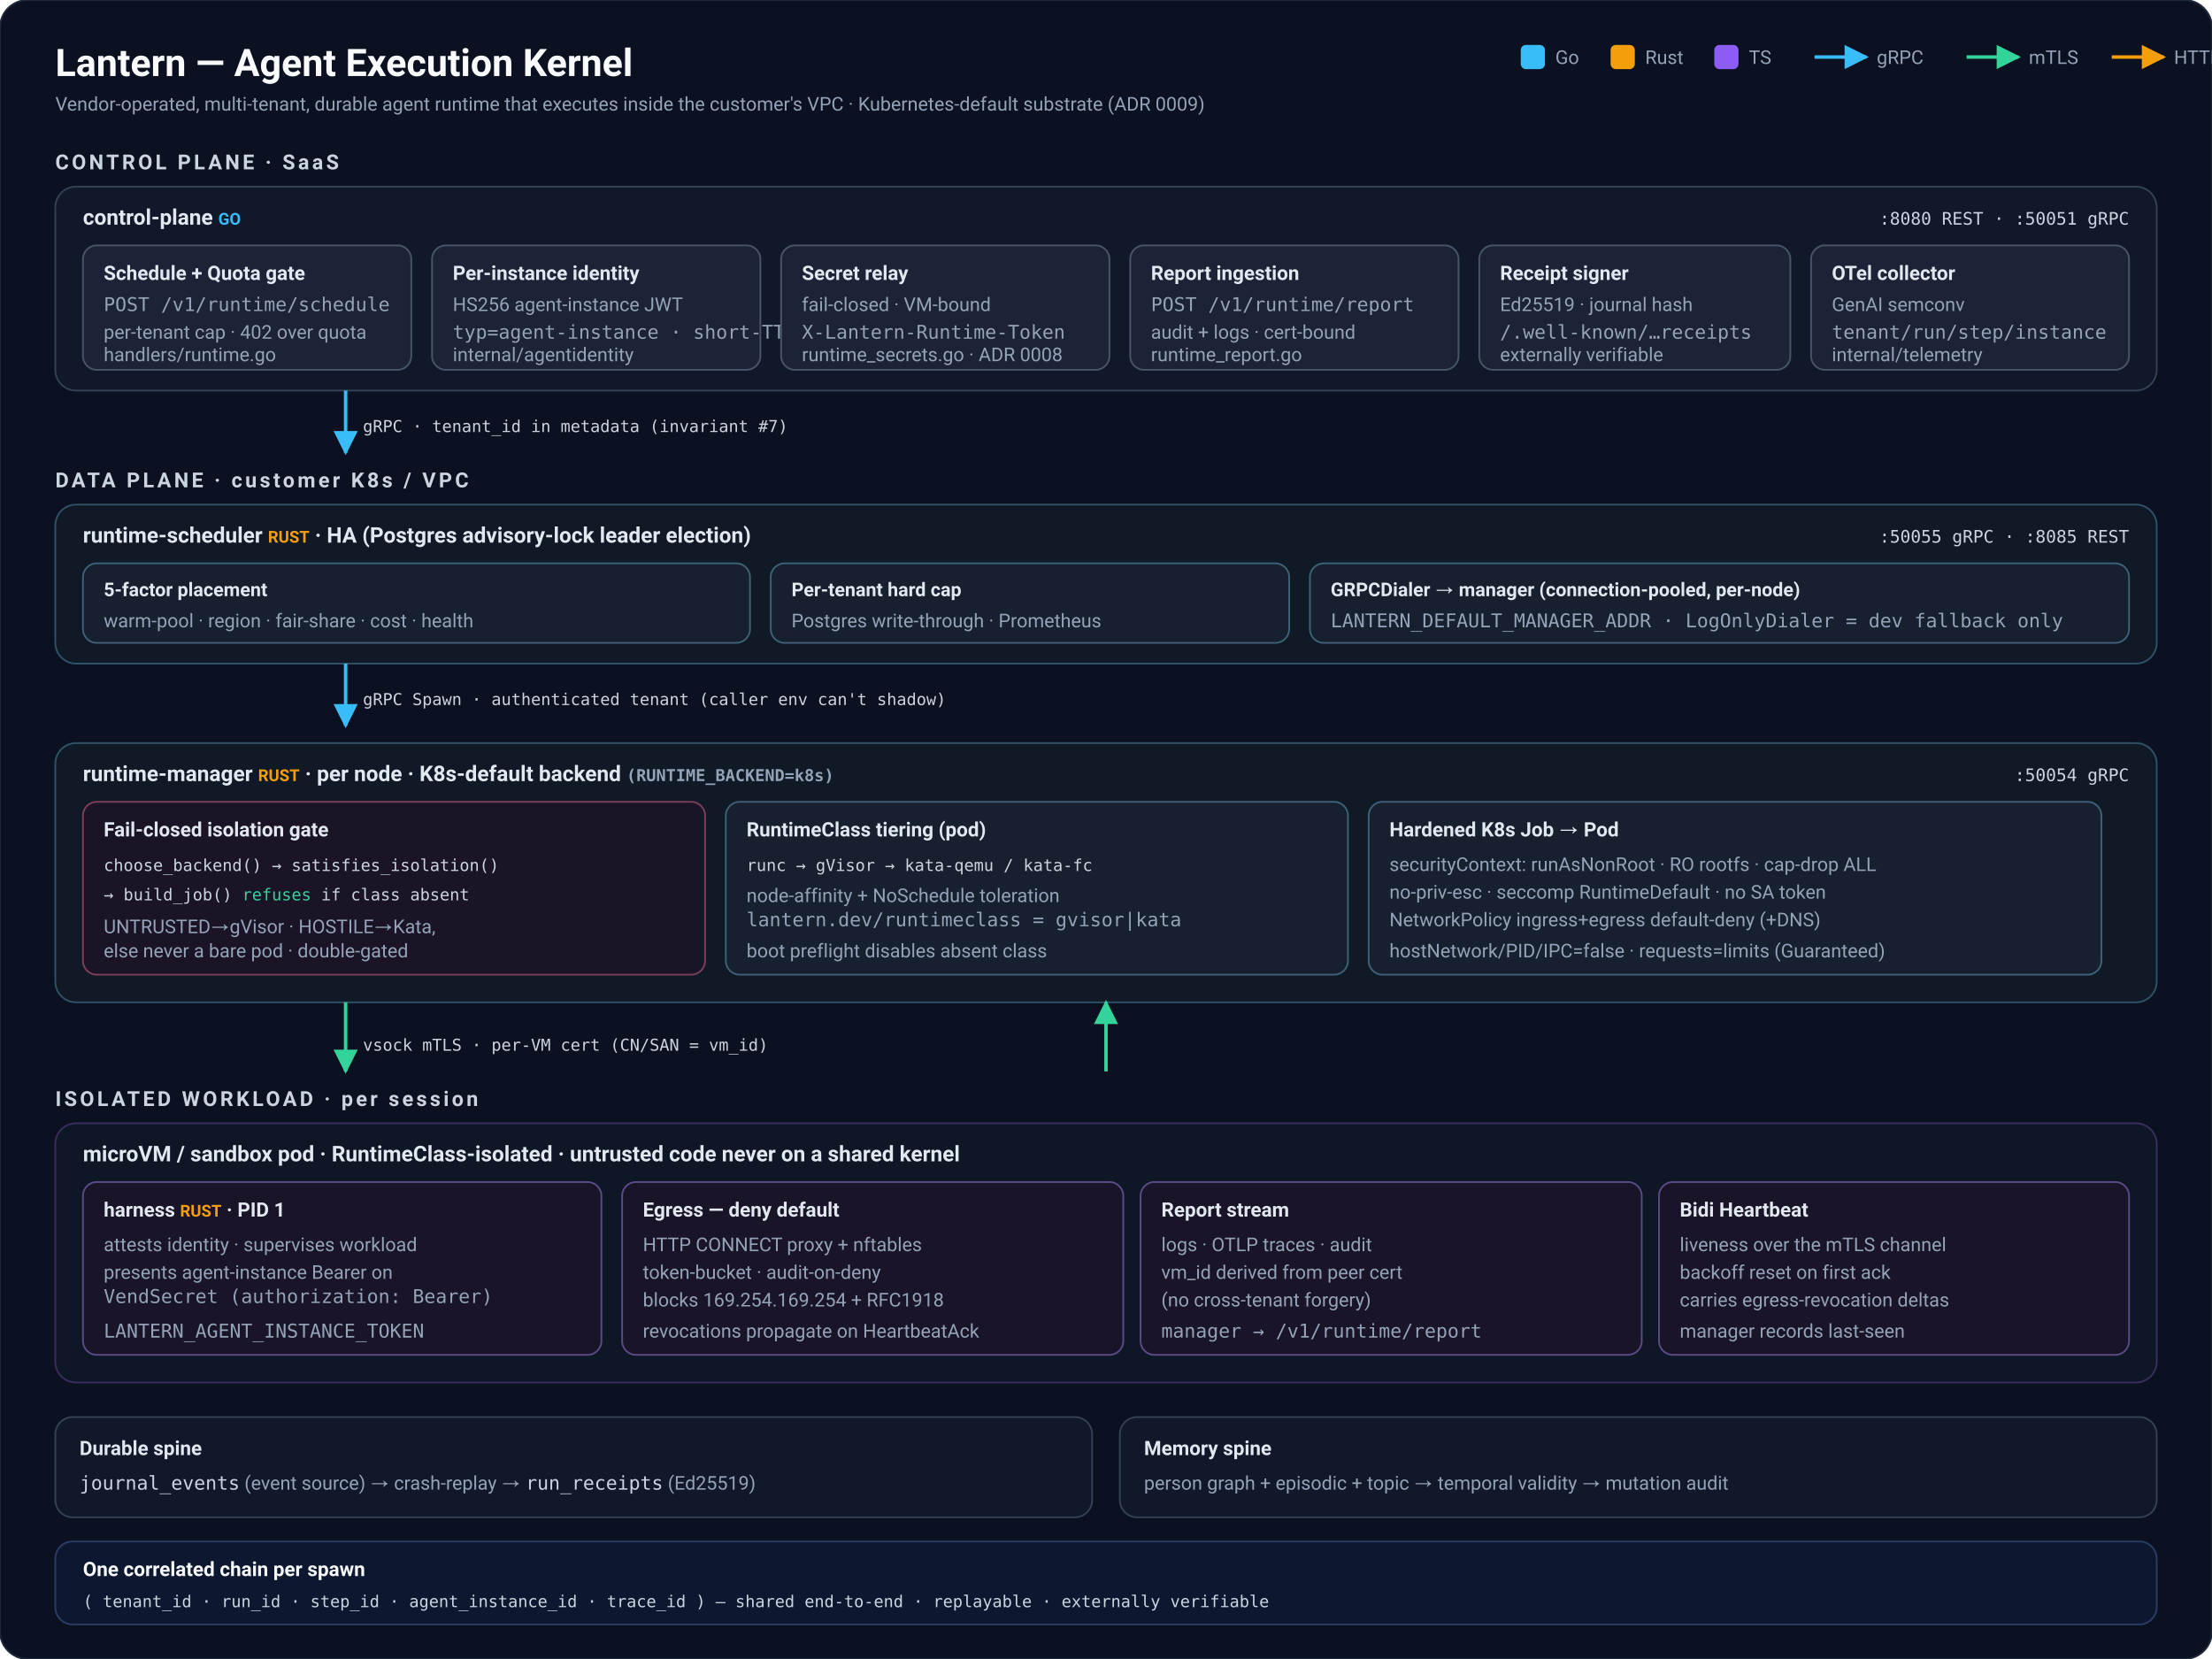
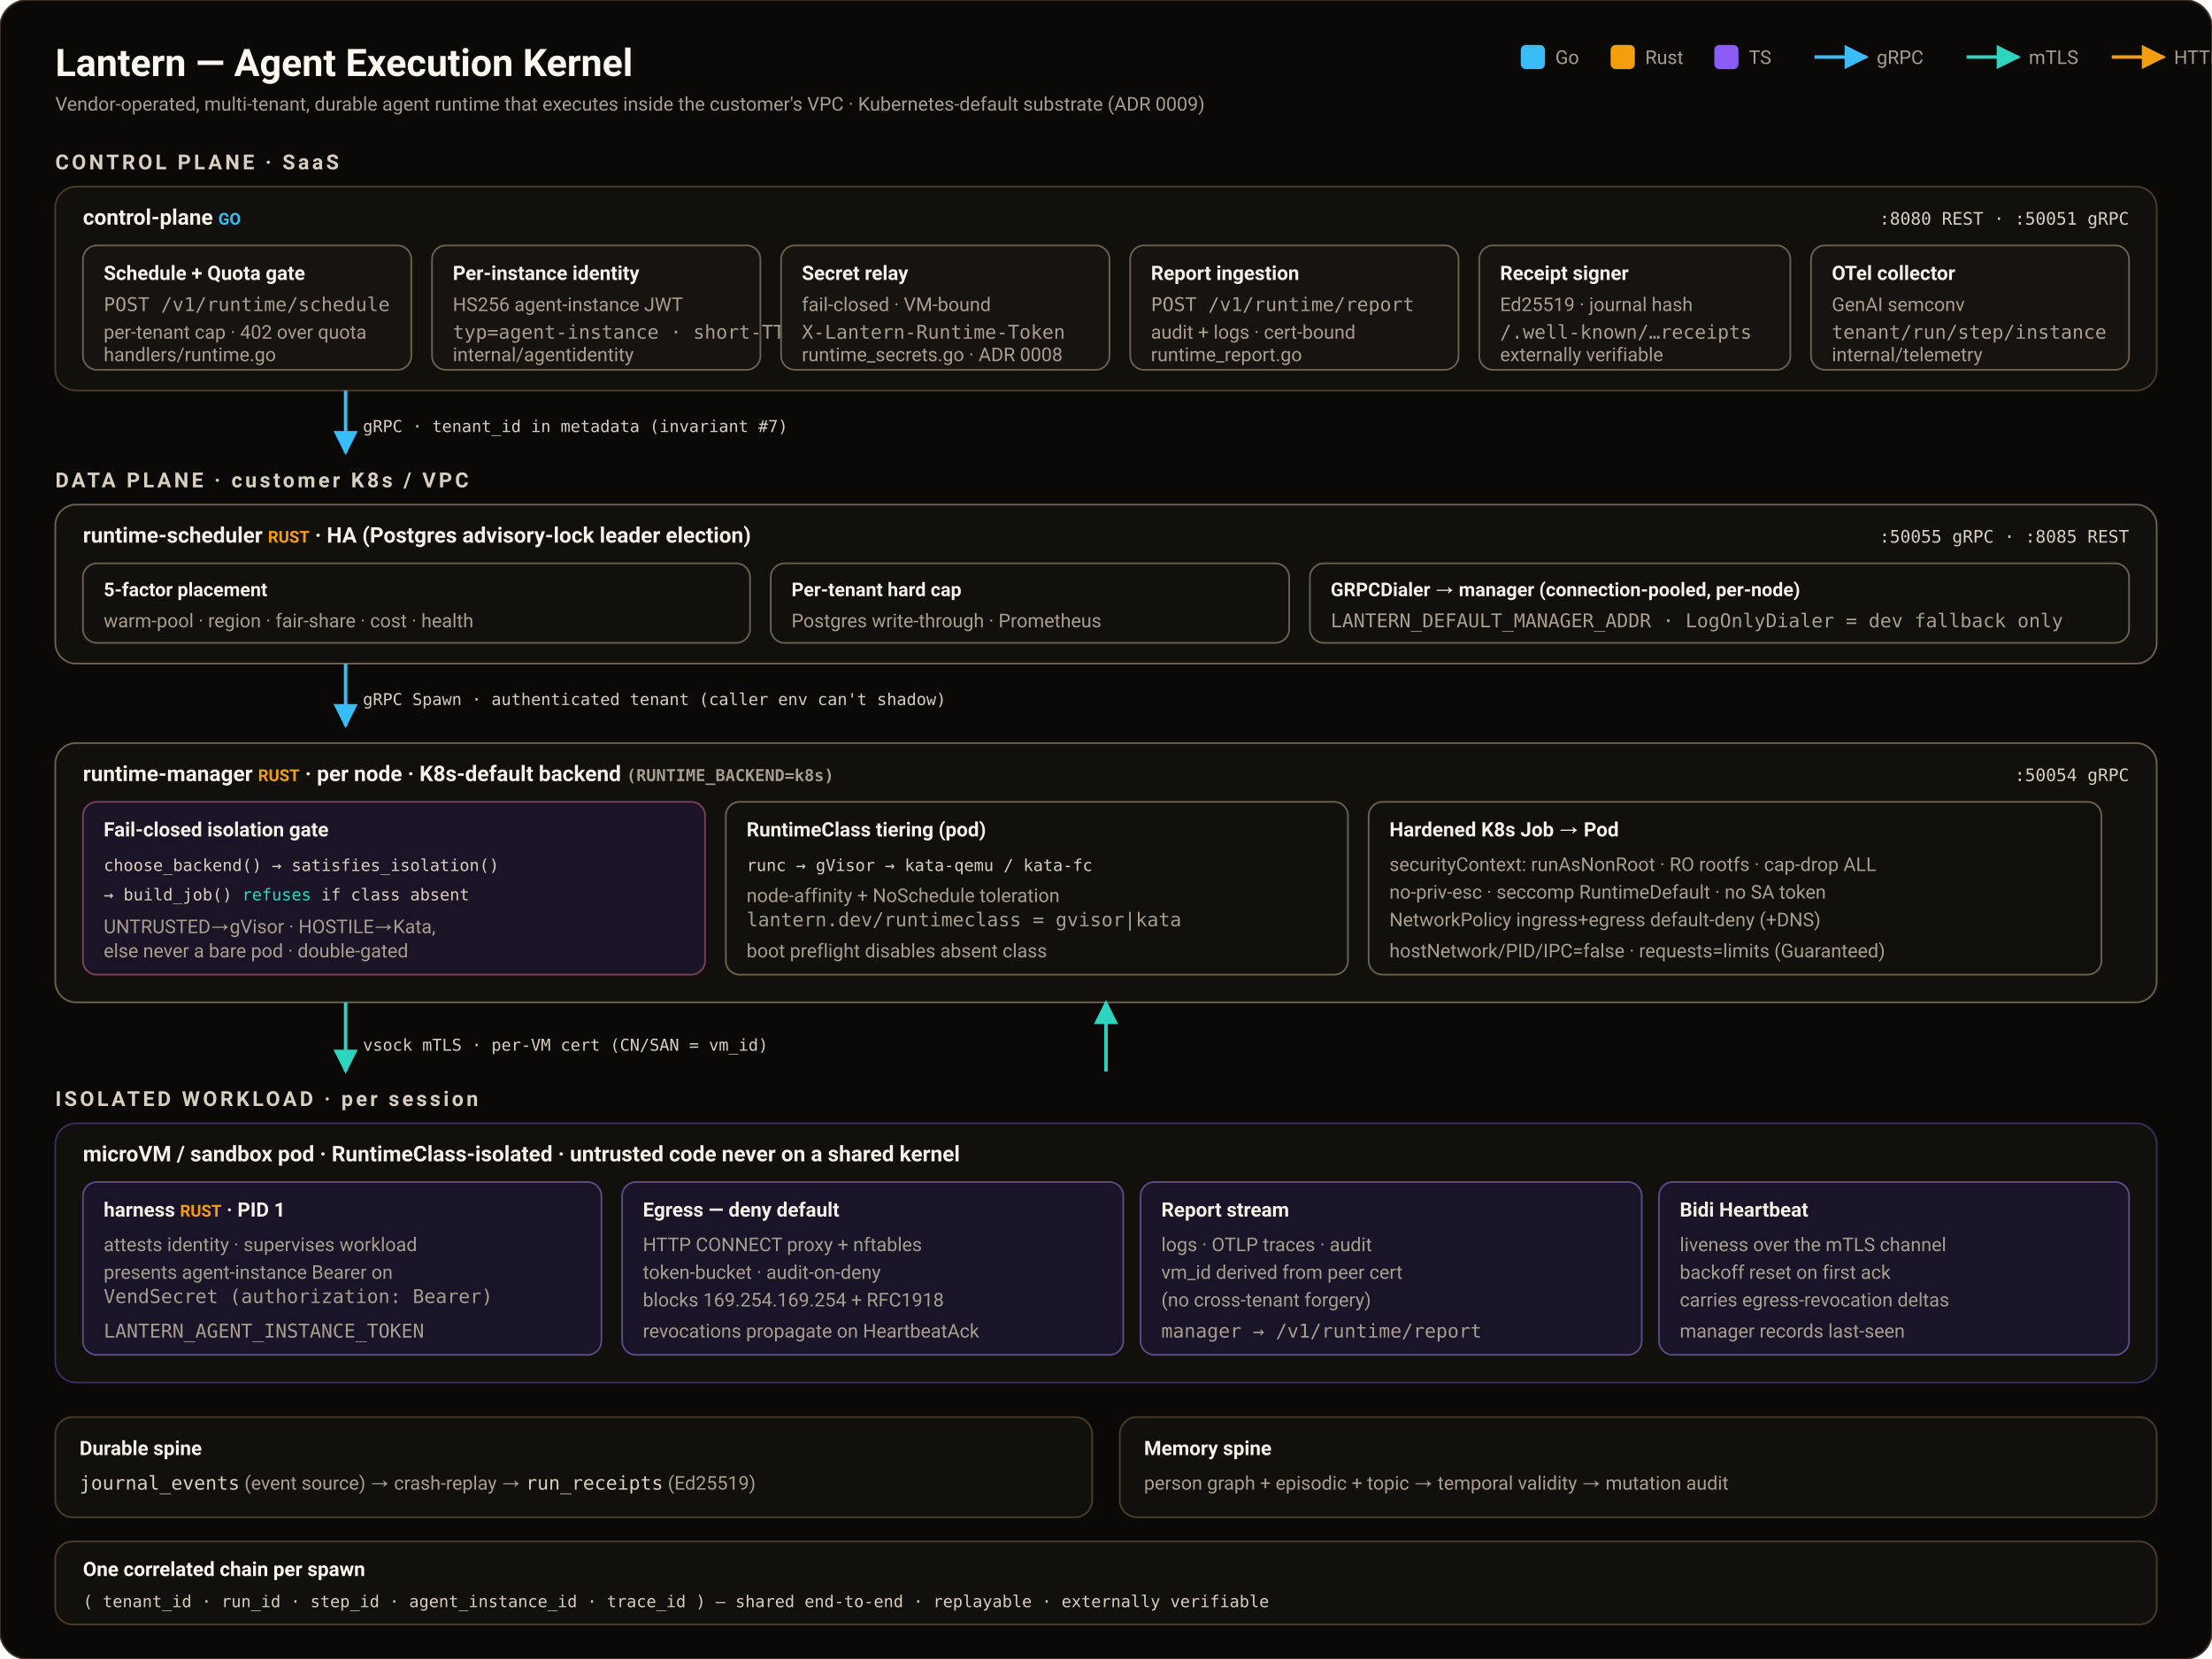
<svg xmlns="http://www.w3.org/2000/svg" width="1280" height="960" viewBox="0 0 1280 960" font-family="ui-sans-serif, system-ui, -apple-system, Segoe UI, Roboto, Helvetica, Arial, sans-serif" role="img" aria-label="Lantern agent runtime architecture — the Agent Execution Kernel">
  <defs>
    <marker id="g" viewBox="0 0 10 10" refX="9" refY="5" markerWidth="7" markerHeight="7" orient="auto-start-reverse">
      <path d="M0 0 L10 5 L0 10 z" fill="#38bdf8" />
    </marker>
    <marker id="m" viewBox="0 0 10 10" refX="9" refY="5" markerWidth="7" markerHeight="7" orient="auto-start-reverse">
-       <path d="M0 0 L10 5 L0 10 z" fill="#34d399" />
+       <path d="M0 0 L10 5 L0 10 z" fill="#2dd4bf" />
    </marker>
    <marker id="h" viewBox="0 0 10 10" refX="9" refY="5" markerWidth="7" markerHeight="7" orient="auto-start-reverse">
      <path d="M0 0 L10 5 L0 10 z" fill="#f59e0b" />
    </marker>
    <style>
-       .t   { fill:#e2e8f0; }
-       .sub { fill:#94a3b8; font-size:11px; }
-       .h   { fill:#f8fafc; font-weight:700; }
-       .port{ fill:#cbd5e1; font-size:10px; font-family:ui-monospace,SFMono-Regular,Menlo,monospace; }
-       .band{ fill:#cbd5e1; font-size:12px; font-weight:700; letter-spacing:.14em; }
+       .t   { fill:#f5f0e8; }
+       .sub { fill:#a89e8f; font-size:11px; }
+       .h   { fill:#fdf8ef; font-weight:700; }
+       .port{ fill:#d8cfc0; font-size:10px; font-family:ui-monospace,SFMono-Regular,Menlo,monospace; }
+       .band{ fill:#d8cfc0; font-size:12px; font-weight:700; letter-spacing:.14em; }
      .lang{ font-size:9.5px; font-weight:700; }
      .mono{ font-family:ui-monospace,SFMono-Regular,Menlo,monospace; }
-       .lbl { fill:#cbd5e1; font-size:9.5px; font-family:ui-monospace,Menlo,monospace; }
-       .ok  { fill:#34d399; }
+       .lbl { fill:#d8cfc0; font-size:9.5px; font-family:ui-monospace,Menlo,monospace; }
+       .ok  { fill:#2dd4bf; }
    </style>
  </defs>
-   <rect x="0" y="0" width="1280" height="960" rx="16" fill="#0b1120" />
-   <rect x="0" y="0" width="1280" height="960" rx="16" fill="none" stroke="#1e293b" />
+   <rect x="0" y="0" width="1280" height="960" rx="16" fill="#0a0908" />
+   <rect x="0" y="0" width="1280" height="960" rx="16" fill="none" stroke="#3a2f24" />
  <text x="32" y="44" class="h" font-size="22">Lantern — Agent Execution Kernel</text>
  <text x="32" y="64" class="sub" font-size="12.5">Vendor-operated, multi-tenant, durable agent runtime that executes inside the customer's VPC · Kubernetes-default substrate (ADR 0009)</text>
  <g transform="translate(880,26)">
    <rect x="0" y="0" width="14" height="14" rx="3" fill="#38bdf8" />
    <text x="20" y="11" class="sub">Go</text>
    <rect x="52" y="0" width="14" height="14" rx="3" fill="#f59e0b" />
    <text x="72" y="11" class="sub">Rust</text>
    <rect x="112" y="0" width="14" height="14" rx="3" fill="#8b5cf6" />
    <text x="132" y="11" class="sub">TS</text>
    <line x1="170" y1="7" x2="200" y2="7" stroke="#38bdf8" stroke-width="2" marker-end="url(#g)" />
    <text x="206" y="11" class="sub">gRPC</text>
-     <line x1="258" y1="7" x2="288" y2="7" stroke="#34d399" stroke-width="2" marker-end="url(#m)" />
+     <line x1="258" y1="7" x2="288" y2="7" stroke="#2dd4bf" stroke-width="2" marker-end="url(#m)" />
    <text x="294" y="11" class="sub">mTLS</text>
    <line x1="342" y1="7" x2="372" y2="7" stroke="#f59e0b" stroke-width="2" marker-end="url(#h)" />
    <text x="378" y="11" class="sub">HTTPS</text>
  </g>
  <text x="32" y="98" class="band">CONTROL PLANE · SaaS</text>
  <g transform="translate(32,108)">
-     <rect x="0" y="0" width="1216" height="118" rx="12" fill="#11182a" stroke="#334155" />
+     <rect x="0" y="0" width="1216" height="118" rx="12" fill="#12100c" stroke="#4a3b28" />
    <text x="16" y="22" class="t" font-size="12.5" font-weight="700">control-plane <tspan class="lang" fill="#38bdf8">GO</tspan>
    </text>
    <text x="1200" y="22" class="port" text-anchor="end">:8080 REST · :50051 gRPC</text>
    <g transform="translate(16,34)">
-       <rect x="0" y="0" width="190" height="72" rx="8" fill="#1c2336" stroke="#475569" />
+       <rect x="0" y="0" width="190" height="72" rx="8" fill="#171310" stroke="#6b5f4e" />
      <text x="12" y="20" class="t" font-size="11.5" font-weight="700">Schedule + Quota gate</text>
      <text x="12" y="38" class="sub mono" font-size="9.5">POST /v1/runtime/schedule</text>
      <text x="12" y="54" class="sub" font-size="10">per-tenant cap · 402 over quota</text>
      <text x="12" y="67" class="sub" font-size="9.5">handlers/runtime.go</text>
-       <rect x="202" y="0" width="190" height="72" rx="8" fill="#1c2336" stroke="#475569" />
+       <rect x="202" y="0" width="190" height="72" rx="8" fill="#171310" stroke="#6b5f4e" />
      <text x="214" y="20" class="t" font-size="11.5" font-weight="700">Per-instance identity</text>
      <text x="214" y="38" class="sub" font-size="10">HS256 agent-instance JWT</text>
      <text x="214" y="54" class="sub mono" font-size="9">typ=agent-instance · short-TTL</text>
      <text x="214" y="67" class="sub" font-size="9.5">internal/agentidentity</text>
-       <rect x="404" y="0" width="190" height="72" rx="8" fill="#1c2336" stroke="#475569" />
+       <rect x="404" y="0" width="190" height="72" rx="8" fill="#171310" stroke="#6b5f4e" />
      <text x="416" y="20" class="t" font-size="11.5" font-weight="700">Secret relay</text>
      <text x="416" y="38" class="sub" font-size="10">fail-closed · VM-bound</text>
      <text x="416" y="54" class="sub mono" font-size="9">X-Lantern-Runtime-Token</text>
      <text x="416" y="67" class="sub" font-size="9.5">runtime_secrets.go · ADR 0008</text>
-       <rect x="606" y="0" width="190" height="72" rx="8" fill="#1c2336" stroke="#475569" />
+       <rect x="606" y="0" width="190" height="72" rx="8" fill="#171310" stroke="#6b5f4e" />
      <text x="618" y="20" class="t" font-size="11.5" font-weight="700">Report ingestion</text>
      <text x="618" y="38" class="sub mono" font-size="9.5">POST /v1/runtime/report</text>
      <text x="618" y="54" class="sub" font-size="10">audit + logs · cert-bound</text>
      <text x="618" y="67" class="sub" font-size="9.5">runtime_report.go</text>
-       <rect x="808" y="0" width="180" height="72" rx="8" fill="#1c2336" stroke="#475569" />
+       <rect x="808" y="0" width="180" height="72" rx="8" fill="#171310" stroke="#6b5f4e" />
      <text x="820" y="20" class="t" font-size="11.5" font-weight="700">Receipt signer</text>
      <text x="820" y="38" class="sub" font-size="10">Ed25519 · journal hash</text>
      <text x="820" y="54" class="sub mono" font-size="9">/.well-known/…receipts</text>
      <text x="820" y="67" class="sub" font-size="9.5">externally verifiable</text>
-       <rect x="1000" y="0" width="184" height="72" rx="8" fill="#1c2336" stroke="#475569" />
+       <rect x="1000" y="0" width="184" height="72" rx="8" fill="#171310" stroke="#6b5f4e" />
      <text x="1012" y="20" class="t" font-size="11.5" font-weight="700">OTel collector</text>
      <text x="1012" y="38" class="sub" font-size="10">GenAI semconv</text>
      <text x="1012" y="54" class="sub mono" font-size="9">tenant/run/step/instance</text>
      <text x="1012" y="67" class="sub" font-size="9.5">internal/telemetry</text>
    </g>
  </g>
  <line x1="200" y1="226" x2="200" y2="262" stroke="#38bdf8" stroke-width="2" marker-end="url(#g)" />
  <text x="210" y="250" class="lbl">gRPC · tenant_id in metadata (invariant #7)</text>
  <text x="32" y="282" class="band">DATA PLANE · customer K8s / VPC</text>
  <g transform="translate(32,292)">
-     <rect x="0" y="0" width="1216" height="92" rx="12" fill="#101a26" stroke="#2f5168" />
+     <rect x="0" y="0" width="1216" height="92" rx="12" fill="#12100c" stroke="#6b5f4e" />
    <text x="16" y="22" class="t" font-size="12.5" font-weight="700">runtime-scheduler <tspan class="lang" fill="#f59e0b">RUST</tspan>  ·  HA (Postgres advisory-lock leader election)</text>
    <text x="1200" y="22" class="port" text-anchor="end">:50055 gRPC · :8085 REST</text>
    <g transform="translate(16,34)">
-       <rect x="0" y="0" width="386" height="46" rx="8" fill="#16202e" stroke="#3f6076" />
+       <rect x="0" y="0" width="386" height="46" rx="8" fill="#12100c" stroke="#6b5f4e" />
      <text x="12" y="19" class="t" font-size="11" font-weight="700">5-factor placement</text>
      <text x="12" y="37" class="sub" font-size="10">warm-pool · region · fair-share · cost · health</text>
-       <rect x="398" y="0" width="300" height="46" rx="8" fill="#16202e" stroke="#3f6076" />
+       <rect x="398" y="0" width="300" height="46" rx="8" fill="#12100c" stroke="#6b5f4e" />
      <text x="410" y="19" class="t" font-size="11" font-weight="700">Per-tenant hard cap</text>
      <text x="410" y="37" class="sub" font-size="10">Postgres write-through · Prometheus</text>
-       <rect x="710" y="0" width="474" height="46" rx="8" fill="#16202e" stroke="#3f6076" />
+       <rect x="710" y="0" width="474" height="46" rx="8" fill="#12100c" stroke="#6b5f4e" />
      <text x="722" y="19" class="t" font-size="11" font-weight="700">GRPCDialer → manager (connection-pooled, per-node)</text>
      <text x="722" y="37" class="sub mono" font-size="9.5">LANTERN_DEFAULT_MANAGER_ADDR · LogOnlyDialer = dev fallback only</text>
    </g>
  </g>
  <line x1="200" y1="384" x2="200" y2="420" stroke="#38bdf8" stroke-width="2" marker-end="url(#g)" />
  <text x="210" y="408" class="lbl">gRPC Spawn · authenticated tenant (caller env can't shadow)</text>
  <g transform="translate(32,430)">
-     <rect x="0" y="0" width="1216" height="150" rx="12" fill="#101a26" stroke="#2f5168" />
-     <text x="16" y="22" class="t" font-size="12.5" font-weight="700">runtime-manager <tspan class="lang" fill="#f59e0b">RUST</tspan>  ·  per node  ·  K8s-default backend <tspan class="mono" font-size="9.5" fill="#94a3b8">(RUNTIME_BACKEND=k8s)</tspan>
+     <rect x="0" y="0" width="1216" height="150" rx="12" fill="#12100c" stroke="#6b5f4e" />
+     <text x="16" y="22" class="t" font-size="12.5" font-weight="700">runtime-manager <tspan class="lang" fill="#f59e0b">RUST</tspan>  ·  per node  ·  K8s-default backend <tspan class="mono" font-size="9.5" fill="#a89e8f">(RUNTIME_BACKEND=k8s)</tspan>
    </text>
    <text x="1200" y="22" class="port" text-anchor="end">:50054 gRPC</text>
    <g transform="translate(16,34)">
      <rect x="0" y="0" width="360" height="100" rx="8" fill="#1a1426" stroke="#7c3f5a" />
      <text x="12" y="20" class="t" font-size="11.5" font-weight="700">Fail-closed isolation gate</text>
      <text x="12" y="40" class="lbl">choose_backend()  →  satisfies_isolation()</text>
      <text x="12" y="57" class="lbl">→  build_job()  <tspan class="ok">refuses</tspan> if class absent</text>
      <text x="12" y="76" class="sub" font-size="10">UNTRUSTED→gVisor · HOSTILE→Kata,</text>
      <text x="12" y="90" class="sub" font-size="10">else never a bare pod · double-gated</text>
    </g>
    <g transform="translate(388,34)">
-       <rect x="0" y="0" width="360" height="100" rx="8" fill="#16202e" stroke="#3f6076" />
+       <rect x="0" y="0" width="360" height="100" rx="8" fill="#12100c" stroke="#6b5f4e" />
      <text x="12" y="20" class="t" font-size="11.5" font-weight="700">RuntimeClass tiering (pod)</text>
      <text x="12" y="40" class="lbl">runc → gVisor → kata-qemu / kata-fc</text>
      <text x="12" y="58" class="sub" font-size="10">node-affinity + NoSchedule toleration</text>
      <text x="12" y="72" class="sub mono" font-size="9">lantern.dev/runtimeclass = gvisor|kata</text>
      <text x="12" y="90" class="sub" font-size="10">boot preflight disables absent class</text>
    </g>
    <g transform="translate(760,34)">
-       <rect x="0" y="0" width="424" height="100" rx="8" fill="#16202e" stroke="#3f6076" />
+       <rect x="0" y="0" width="424" height="100" rx="8" fill="#12100c" stroke="#6b5f4e" />
      <text x="12" y="20" class="t" font-size="11.5" font-weight="700">Hardened K8s Job → Pod</text>
      <text x="12" y="40" class="sub" font-size="10">securityContext: runAsNonRoot · RO rootfs · cap-drop ALL</text>
      <text x="12" y="56" class="sub" font-size="10">no-priv-esc · seccomp RuntimeDefault · no SA token</text>
      <text x="12" y="72" class="sub" font-size="10">NetworkPolicy ingress+egress default-deny (+DNS)</text>
      <text x="12" y="90" class="sub" font-size="10">hostNetwork/PID/IPC=false · requests=limits (Guaranteed)</text>
    </g>
  </g>
-   <line x1="200" y1="580" x2="200" y2="620" stroke="#34d399" stroke-width="2" marker-end="url(#m)" />
-   <line x1="640" y1="620" x2="640" y2="580" stroke="#34d399" stroke-width="2" marker-end="url(#m)" />
-   <text x="210" y="608" class="lbl" fill="#34d399">vsock mTLS · per-VM cert (CN/SAN = vm_id)</text>
+   <line x1="200" y1="580" x2="200" y2="620" stroke="#2dd4bf" stroke-width="2" marker-end="url(#m)" />
+   <line x1="640" y1="620" x2="640" y2="580" stroke="#2dd4bf" stroke-width="2" marker-end="url(#m)" />
+   <text x="210" y="608" class="lbl" fill="#2dd4bf">vsock mTLS · per-VM cert (CN/SAN = vm_id)</text>
  <text x="32" y="640" class="band">ISOLATED WORKLOAD · per session</text>
  <g transform="translate(32,650)">
-     <rect x="0" y="0" width="1216" height="150" rx="12" fill="#0e1726" stroke="#3a2c5e" />
+     <rect x="0" y="0" width="1216" height="150" rx="12" fill="#12100c" stroke="#3a2c5e" />
    <text x="16" y="22" class="t" font-size="12.5" font-weight="700">microVM / sandbox pod  ·  RuntimeClass-isolated  ·  untrusted code never on a shared kernel</text>
    <g transform="translate(16,34)">
      <rect x="0" y="0" width="300" height="100" rx="8" fill="#191427" stroke="#5b4a86" />
      <text x="12" y="20" class="t" font-size="11.5" font-weight="700">harness <tspan class="lang" fill="#f59e0b">RUST</tspan> · PID 1</text>
      <text x="12" y="40" class="sub" font-size="10">attests identity · supervises workload</text>
      <text x="12" y="56" class="sub" font-size="10">presents agent-instance Bearer on</text>
      <text x="12" y="70" class="sub mono" font-size="9">VendSecret (authorization: Bearer)</text>
      <text x="12" y="90" class="sub mono" font-size="9">LANTERN_AGENT_INSTANCE_TOKEN</text>
      <rect x="312" y="0" width="290" height="100" rx="8" fill="#191427" stroke="#5b4a86" />
      <text x="324" y="20" class="t" font-size="11.5" font-weight="700">Egress — deny default</text>
      <text x="324" y="40" class="sub" font-size="10">HTTP CONNECT proxy + nftables</text>
      <text x="324" y="56" class="sub" font-size="10">token-bucket · audit-on-deny</text>
      <text x="324" y="72" class="sub" font-size="10">blocks 169.254.169.254 + RFC1918</text>
      <text x="324" y="90" class="sub" font-size="10">revocations propagate on HeartbeatAck</text>
      <rect x="612" y="0" width="290" height="100" rx="8" fill="#191427" stroke="#5b4a86" />
      <text x="624" y="20" class="t" font-size="11.5" font-weight="700">Report stream</text>
      <text x="624" y="40" class="sub" font-size="10">logs · OTLP traces · audit</text>
      <text x="624" y="56" class="sub" font-size="10">vm_id derived from peer cert</text>
      <text x="624" y="72" class="sub" font-size="10">(no cross-tenant forgery)</text>
      <text x="624" y="90" class="sub mono" font-size="9">manager → /v1/runtime/report</text>
      <rect x="912" y="0" width="272" height="100" rx="8" fill="#191427" stroke="#5b4a86" />
      <text x="924" y="20" class="t" font-size="11.5" font-weight="700">Bidi Heartbeat</text>
      <text x="924" y="40" class="sub" font-size="10">liveness over the mTLS channel</text>
      <text x="924" y="56" class="sub" font-size="10">backoff reset on first ack</text>
      <text x="924" y="72" class="sub" font-size="10">carries egress-revocation deltas</text>
      <text x="924" y="90" class="sub" font-size="10">manager records last-seen</text>
    </g>
  </g>
  <g transform="translate(32,820)">
-     <rect x="0" y="0" width="600" height="58" rx="10" fill="#11182a" stroke="#334155" />
+     <rect x="0" y="0" width="600" height="58" rx="10" fill="#12100c" stroke="#4a3b28" />
    <text x="14" y="22" class="t" font-size="11.5" font-weight="700">Durable spine</text>
    <text x="14" y="42" class="sub" font-size="10.5">
-       <tspan class="mono" fill="#cbd5e1">journal_events</tspan> (event source) → crash-replay → <tspan class="mono" fill="#cbd5e1">run_receipts</tspan> (Ed25519)</text>
-     <rect x="616" y="0" width="600" height="58" rx="10" fill="#11182a" stroke="#334155" />
+       <tspan class="mono" fill="#d8cfc0">journal_events</tspan> (event source) → crash-replay → <tspan class="mono" fill="#d8cfc0">run_receipts</tspan> (Ed25519)</text>
+     <rect x="616" y="0" width="600" height="58" rx="10" fill="#12100c" stroke="#4a3b28" />
    <text x="630" y="22" class="t" font-size="11.5" font-weight="700">Memory spine</text>
    <text x="630" y="42" class="sub" font-size="10.5">person graph + episodic + topic → temporal validity → mutation audit</text>
  </g>
  <g transform="translate(32,892)">
-     <rect x="0" y="0" width="1216" height="48" rx="10" fill="#0d1830" stroke="#2a3c63" />
+     <rect x="0" y="0" width="1216" height="48" rx="10" fill="#12100c" stroke="#4a3b28" />
    <text x="16" y="20" class="h" font-size="11.5">One correlated chain per spawn</text>
-     <text x="16" y="38" class="lbl" fill="#a5b4fc">( tenant_id · run_id · step_id · agent_instance_id · trace_id )  —  shared end-to-end · replayable · externally verifiable</text>
+     <text x="16" y="38" class="lbl" fill="#d8cfc0">( tenant_id · run_id · step_id · agent_instance_id · trace_id )  —  shared end-to-end · replayable · externally verifiable</text>
  </g>
</svg>
